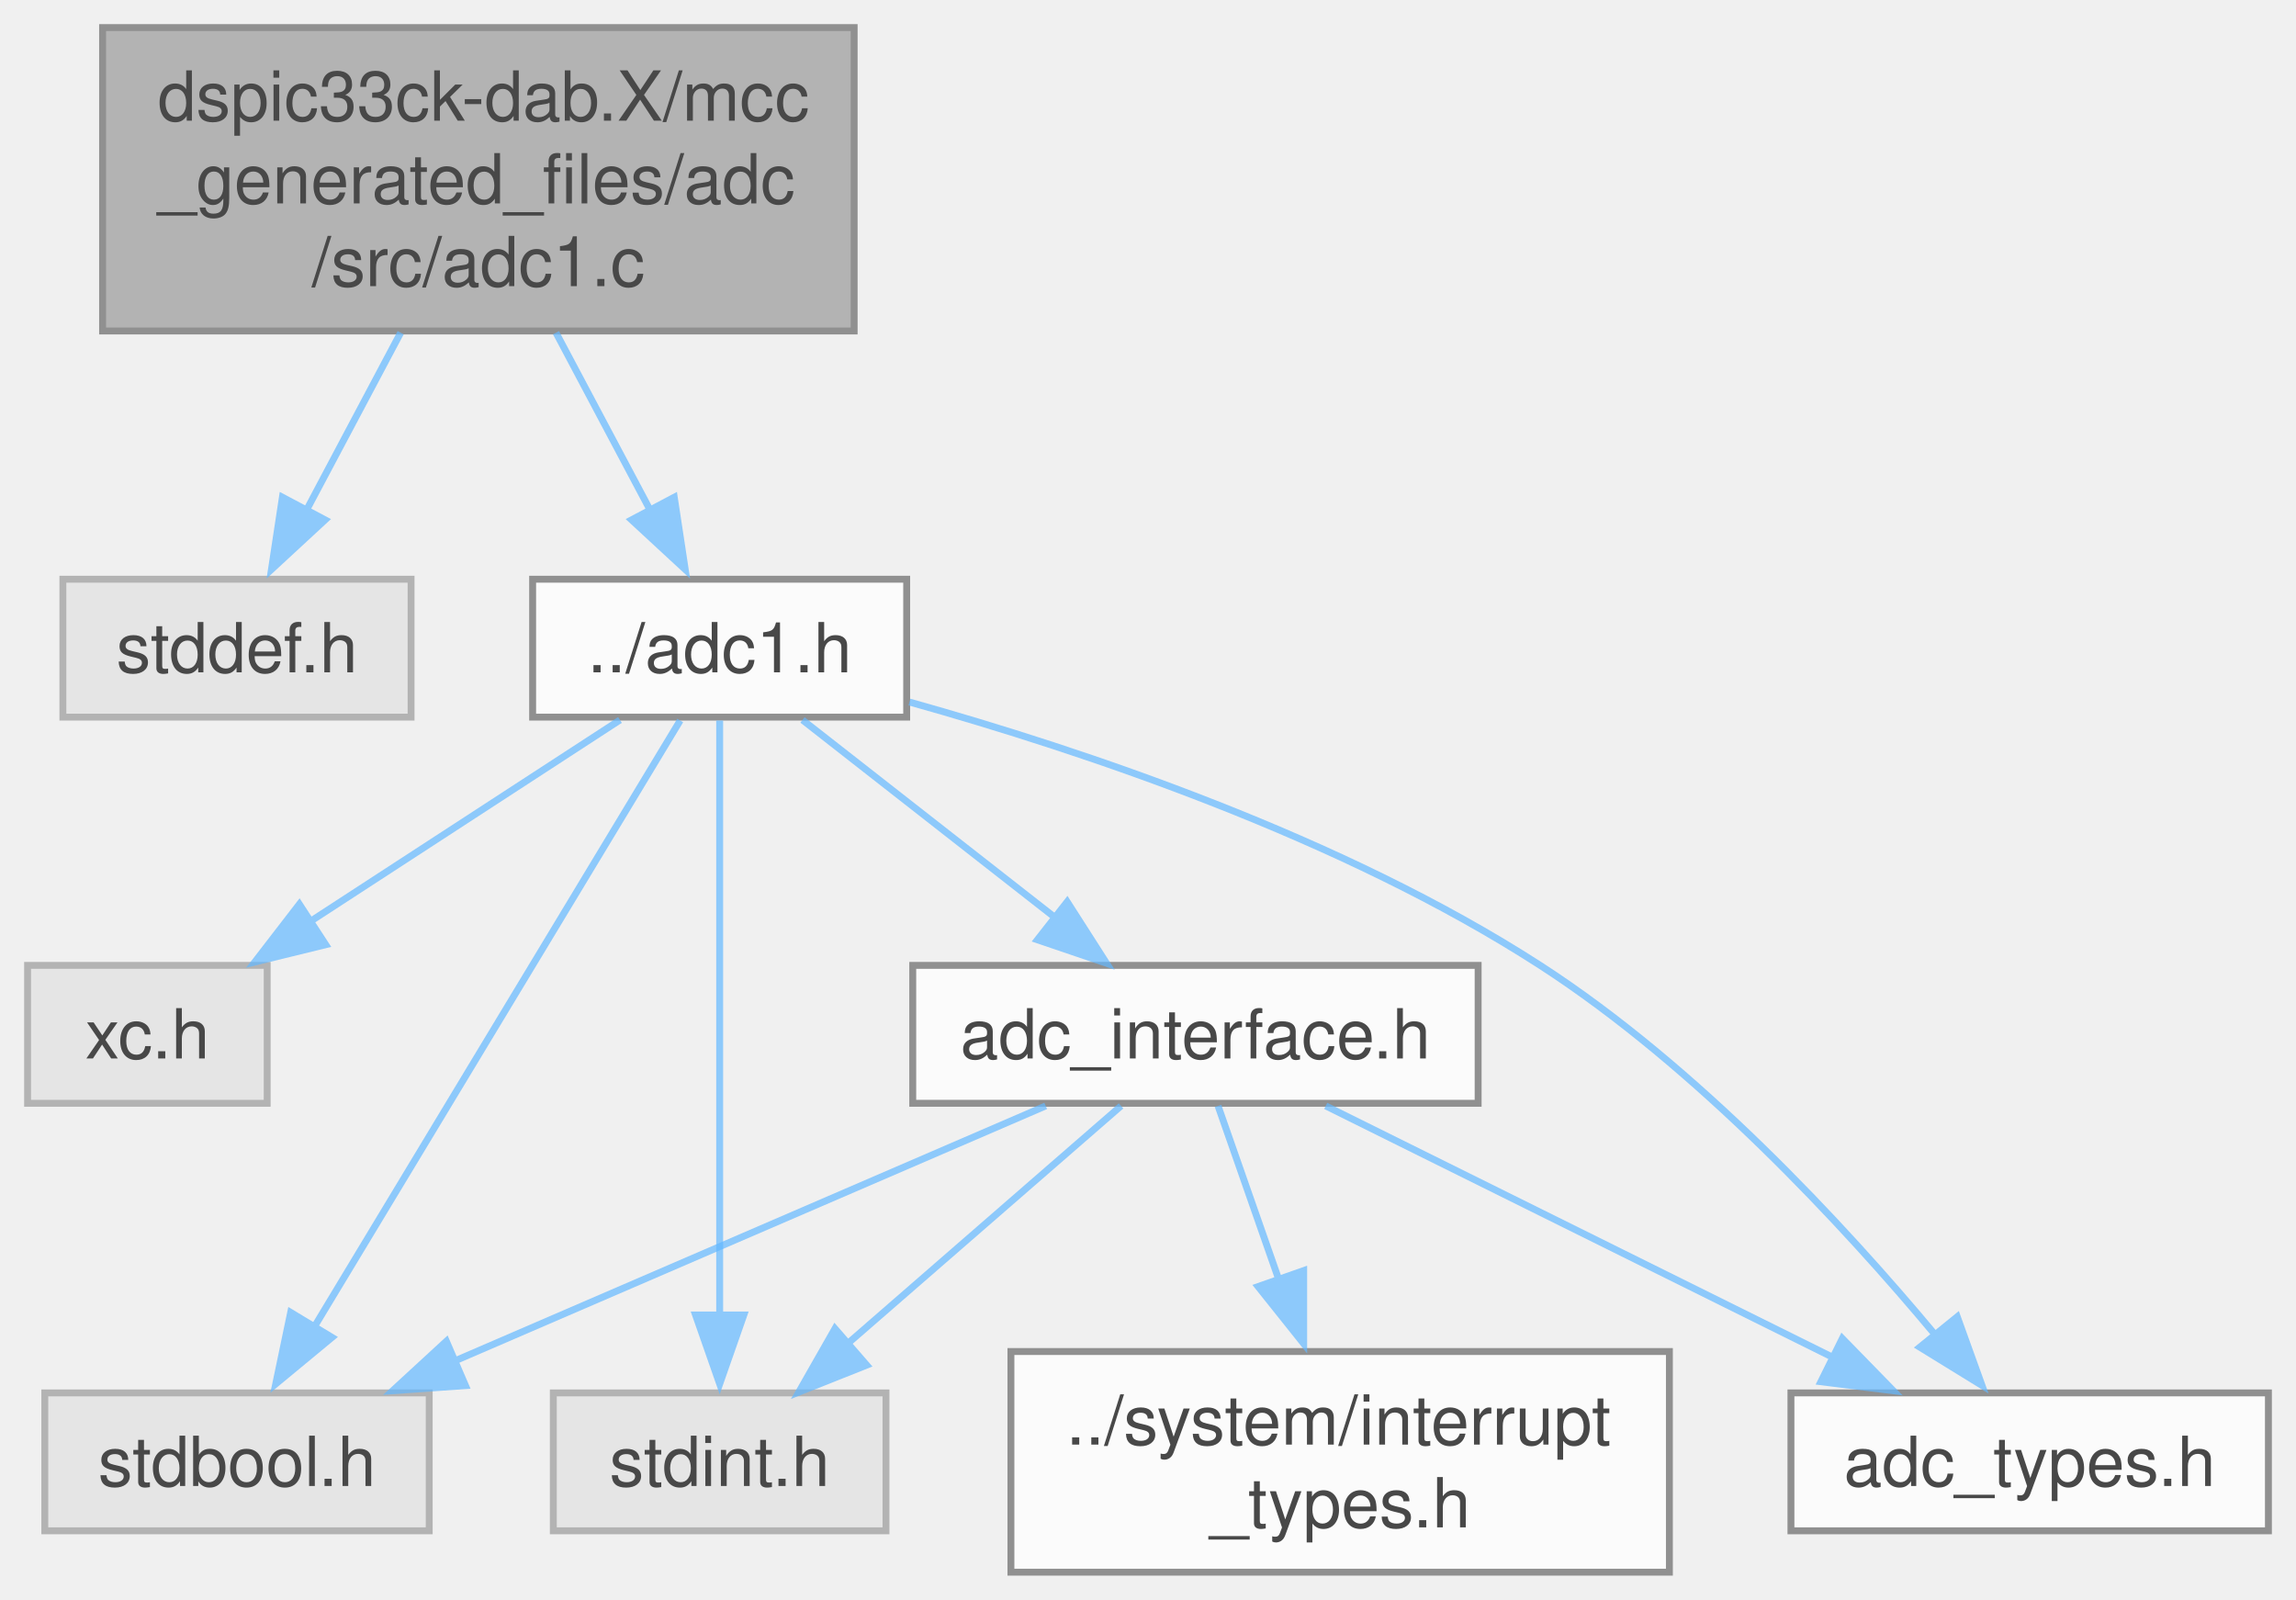
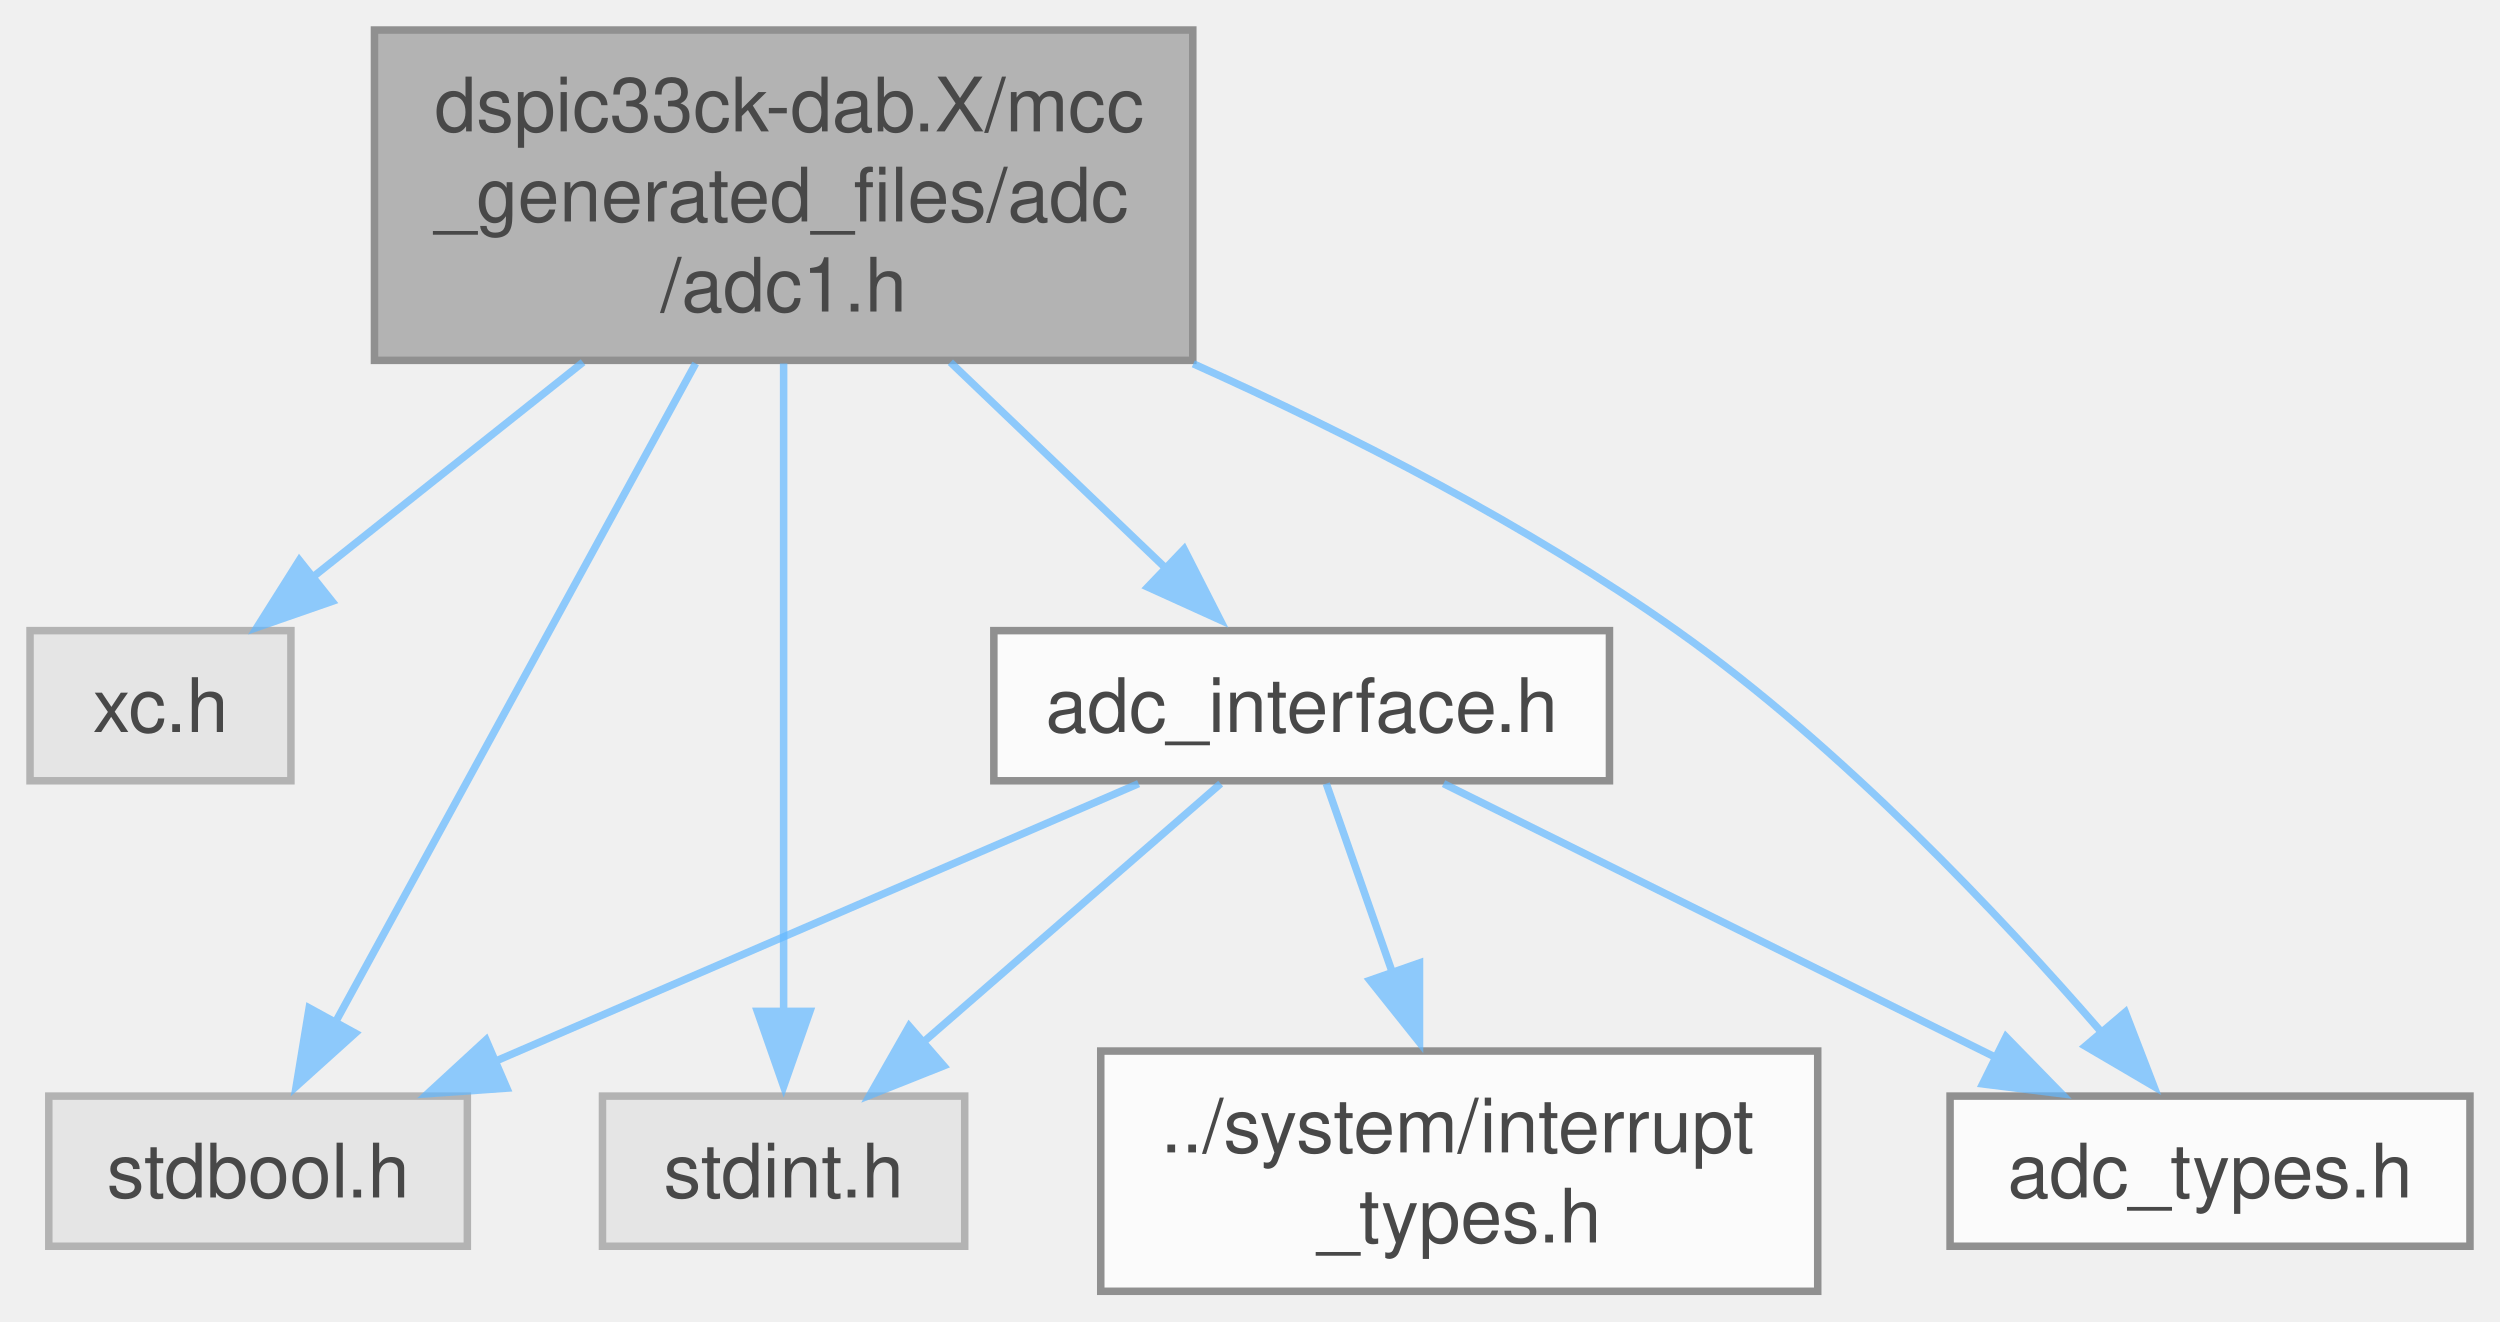
- <svg xmlns="http://www.w3.org/2000/svg" xmlns:xlink="http://www.w3.org/1999/xlink" width="333pt" height="232pt" viewBox="0.00 0.00 333.00 232.00">
+ <svg xmlns="http://www.w3.org/2000/svg" xmlns:xlink="http://www.w3.org/1999/xlink" width="333pt" height="176pt" viewBox="0.00 0.00 333.00 176.00">
  <svg id="main" version="1.1" xml:space="preserve">
    <style type="text/css">
.node, .edge {opacity: 0.7;}
.node.selected, .edge.selected {opacity: 1;}
.edge:hover path { stroke: red; }
.edge:hover polygon { stroke: red; fill: red; }
</style>
    <svg id="graph" class="graph">
-       <g id="graph0" class="graph" transform="scale(1 1) rotate(0) translate(4 228)">
+       <g id="graph0" class="graph" transform="scale(1 1) rotate(0) translate(4 172)">
        <g id="Node000001" class="node">
          <g id="a_Node000001">
-             <a xlink:title="This is the generated driver source file for ADC1 driver.">
-               <polygon fill="#999999" stroke="#666666" points="119.88,-224 10.88,-224 10.88,-180 119.88,-180 119.88,-224" />
-               <text text-anchor="start" x="18.88" y="-210.5" font-family="Helvetica,sans-Serif" font-size="10.00">dspic33ck-dab.X/mcc</text>
-               <text text-anchor="start" x="18.88" y="-198.5" font-family="Helvetica,sans-Serif" font-size="10.00">_generated_files/adc</text>
-               <text text-anchor="middle" x="65.38" y="-186.5" font-family="Helvetica,sans-Serif" font-size="10.00">/src/adc1.c</text>
+             <a xlink:title="This is the generated driver header file for the ADC1 driver.">
+               <polygon fill="#999999" stroke="#666666" points="154.88,-168 45.88,-168 45.88,-124 154.88,-124 154.88,-168" />
+               <text text-anchor="start" x="53.88" y="-154.5" font-family="Helvetica,sans-Serif" font-size="10.00">dspic33ck-dab.X/mcc</text>
+               <text text-anchor="start" x="53.88" y="-142.5" font-family="Helvetica,sans-Serif" font-size="10.00">_generated_files/adc</text>
+               <text text-anchor="middle" x="100.38" y="-130.5" font-family="Helvetica,sans-Serif" font-size="10.00">/adc1.h</text>
            </a>
          </g>
        </g>
        <g id="Node000002" class="node">
          <g id="a_Node000002">
            <a xlink:title=" ">
-               <polygon fill="#e0e0e0" stroke="#999999" points="55.62,-144 5.12,-144 5.12,-124 55.62,-124 55.62,-144" />
-               <text text-anchor="middle" x="30.38" y="-130.5" font-family="Helvetica,sans-Serif" font-size="10.00">stddef.h</text>
+               <polygon fill="#e0e0e0" stroke="#999999" points="34.75,-88 0,-88 0,-68 34.75,-68 34.75,-88" />
+               <text text-anchor="middle" x="17.38" y="-74.5" font-family="Helvetica,sans-Serif" font-size="10.00">xc.h</text>
            </a>
          </g>
        </g>
        <g id="edge1_Node000001_Node000002" class="edge">
          <g id="a_edge1_Node000001_Node000002">
            <a xlink:title=" ">
-               <path fill="none" stroke="#63b8ff" d="M54.11,-179.75C49.72,-171.47 44.72,-162.06 40.45,-154.01" />
-               <polygon fill="#63b8ff" stroke="#63b8ff" points="43.15,-152.61 35.37,-145.42 36.96,-155.89 43.15,-152.61" />
+               <path fill="none" stroke="#63b8ff" d="M73.66,-123.75C61.96,-114.45 48.45,-103.71 37.61,-95.09" />
+               <polygon fill="#63b8ff" stroke="#63b8ff" points="40.23,-91.9 30.22,-88.42 35.87,-97.38 40.23,-91.9" />
            </a>
          </g>
        </g>
        <g id="Node000003" class="node">
          <g id="a_Node000003">
-             <a xlink:href="a00056.html" target="_top" xlink:title="This is the generated driver header file for the ADC1 driver.">
-               <polygon fill="white" stroke="#666666" points="127.5,-144 73.25,-144 73.25,-124 127.5,-124 127.5,-144" />
-               <text text-anchor="middle" x="100.38" y="-130.5" font-family="Helvetica,sans-Serif" font-size="10.00">../adc1.h</text>
+             <a xlink:title=" ">
+               <polygon fill="#e0e0e0" stroke="#999999" points="58.25,-26 2.5,-26 2.5,-6 58.25,-6 58.25,-26" />
+               <text text-anchor="middle" x="30.38" y="-12.5" font-family="Helvetica,sans-Serif" font-size="10.00">stdbool.h</text>
            </a>
          </g>
        </g>
        <g id="edge2_Node000001_Node000003" class="edge">
          <g id="a_edge2_Node000001_Node000003">
            <a xlink:title=" ">
-               <path fill="none" stroke="#63b8ff" d="M76.64,-179.75C81.03,-171.47 86.03,-162.06 90.3,-154.01" />
-               <polygon fill="#63b8ff" stroke="#63b8ff" points="93.79,-155.89 95.38,-145.42 87.6,-152.61 93.79,-155.89" />
+               <path fill="none" stroke="#63b8ff" d="M88.66,-123.58C75.23,-99.01 53.42,-59.14 40.63,-35.75" />
+               <polygon fill="#63b8ff" stroke="#63b8ff" points="43.32,-34.38 35.45,-27.29 37.18,-37.74 43.32,-34.38" />
            </a>
          </g>
        </g>
        <g id="Node000004" class="node">
          <g id="a_Node000004">
            <a xlink:title=" ">
-               <polygon fill="#e0e0e0" stroke="#999999" points="34.75,-88 0,-88 0,-68 34.75,-68 34.75,-88" />
-               <text text-anchor="middle" x="17.38" y="-74.5" font-family="Helvetica,sans-Serif" font-size="10.00">xc.h</text>
+               <polygon fill="#e0e0e0" stroke="#999999" points="124.5,-26 76.25,-26 76.25,-6 124.5,-6 124.5,-26" />
+               <text text-anchor="middle" x="100.38" y="-12.5" font-family="Helvetica,sans-Serif" font-size="10.00">stdint.h</text>
            </a>
          </g>
        </g>
-         <g id="edge3_Node000003_Node000004" class="edge">
-           <g id="a_edge3_Node000003_Node000004">
+         <g id="edge3_Node000001_Node000004" class="edge">
+           <g id="a_edge3_Node000001_Node000004">
            <a xlink:title=" ">
-               <path fill="none" stroke="#63b8ff" d="M85.92,-123.59C73.5,-115.51 55.35,-103.71 40.85,-94.27" />
-               <polygon fill="#63b8ff" stroke="#63b8ff" points="43.24,-91 32.95,-88.48 39.42,-96.87 43.24,-91" />
+               <path fill="none" stroke="#63b8ff" d="M100.38,-123.58C100.38,-99.45 100.38,-60.57 100.38,-37.03" />
+               <polygon fill="#63b8ff" stroke="#63b8ff" points="103.88,-37.29 100.38,-27.29 96.88,-37.29 103.88,-37.29" />
            </a>
          </g>
        </g>
        <g id="Node000005" class="node">
          <g id="a_Node000005">
-             <a xlink:title=" ">
-               <polygon fill="#e0e0e0" stroke="#999999" points="58.25,-26 2.5,-26 2.5,-6 58.25,-6 58.25,-26" />
-               <text text-anchor="middle" x="30.38" y="-12.5" font-family="Helvetica,sans-Serif" font-size="10.00">stdbool.h</text>
+             <a xlink:href="a00077.html" target="_top" xlink:title="This is the generated driver types header file for the ADC driver.">
+               <polygon fill="white" stroke="#666666" points="325,-26 255.75,-26 255.75,-6 325,-6 325,-26" />
+               <text text-anchor="middle" x="290.38" y="-12.5" font-family="Helvetica,sans-Serif" font-size="10.00">adc_types.h</text>
            </a>
          </g>
        </g>
-         <g id="edge4_Node000003_Node000005" class="edge">
-           <g id="a_edge4_Node000003_Node000005">
+         <g id="edge4_Node000001_Node000005" class="edge">
+           <g id="a_edge4_Node000001_Node000005">
            <a xlink:title=" ">
-               <path fill="none" stroke="#63b8ff" d="M94.65,-123.51C83.05,-104.29 56.63,-60.5 41.52,-35.47" />
-               <polygon fill="#63b8ff" stroke="#63b8ff" points="44.15,-34.05 35.99,-27.3 38.16,-37.67 44.15,-34.05" />
+               <path fill="none" stroke="#63b8ff" d="M154.95,-123.54C175.97,-114.1 199.65,-101.96 219.38,-88 241.26,-72.51 262.48,-50 275.93,-34.5" />
+               <polygon fill="#63b8ff" stroke="#63b8ff" points="279.09,-37.18 282.9,-27.29 273.76,-32.65 279.09,-37.18" />
            </a>
          </g>
        </g>
        <g id="Node000006" class="node">
          <g id="a_Node000006">
-             <a xlink:title=" ">
-               <polygon fill="#e0e0e0" stroke="#999999" points="124.5,-26 76.25,-26 76.25,-6 124.5,-6 124.5,-26" />
-               <text text-anchor="middle" x="100.38" y="-12.5" font-family="Helvetica,sans-Serif" font-size="10.00">stdint.h</text>
-             </a>
-           </g>
-         </g>
-         <g id="edge5_Node000003_Node000006" class="edge">
-           <g id="a_edge5_Node000003_Node000006">
-             <a xlink:title=" ">
-               <path fill="none" stroke="#63b8ff" d="M100.38,-123.51C100.38,-104.72 100.38,-62.44 100.38,-37.16" />
-               <polygon fill="#63b8ff" stroke="#63b8ff" points="103.88,-37.3 100.38,-27.3 96.88,-37.3 103.88,-37.3" />
-             </a>
-           </g>
-         </g>
-         <g id="Node000007" class="node">
-           <g id="a_Node000007">
-             <a xlink:href="a00065.html" target="_top" xlink:title="This is the generated driver types header file for the ADC driver.">
-               <polygon fill="white" stroke="#666666" points="325,-26 255.75,-26 255.75,-6 325,-6 325,-26" />
-               <text text-anchor="middle" x="290.38" y="-12.5" font-family="Helvetica,sans-Serif" font-size="10.00">adc_types.h</text>
-             </a>
-           </g>
-         </g>
-         <g id="edge6_Node000003_Node000007" class="edge">
-           <g id="a_edge6_Node000003_Node000007">
-             <a xlink:title=" ">
-               <path fill="none" stroke="#63b8ff" d="M127.9,-126.19C153.06,-119.15 190.62,-106.57 219.38,-88 242.14,-73.29 263.45,-50.26 276.66,-34.44" />
-               <polygon fill="#63b8ff" stroke="#63b8ff" points="279.87,-37.04 283.46,-27.08 274.44,-32.63 279.87,-37.04" />
-             </a>
-           </g>
-         </g>
-         <g id="Node000008" class="node">
-           <g id="a_Node000008">
-             <a xlink:href="a00062_source.html" target="_top" xlink:title=" ">
+             <a xlink:href="a00074_source.html" target="_top" xlink:title=" ">
              <polygon fill="white" stroke="#666666" points="210.38,-88 128.38,-88 128.38,-68 210.38,-68 210.38,-88" />
              <text text-anchor="middle" x="169.38" y="-74.5" font-family="Helvetica,sans-Serif" font-size="10.00">adc_interface.h</text>
            </a>
          </g>
        </g>
-         <g id="edge7_Node000003_Node000008" class="edge">
-           <g id="a_edge7_Node000003_Node000008">
+         <g id="edge5_Node000001_Node000006" class="edge">
+           <g id="a_edge5_Node000001_Node000006">
            <a xlink:title=" ">
-               <path fill="none" stroke="#63b8ff" d="M112.39,-123.59C122.49,-115.7 137.12,-104.24 149.04,-94.92" />
-               <polygon fill="#63b8ff" stroke="#63b8ff" points="150.78,-97.22 156.49,-88.3 146.46,-91.71 150.78,-97.22" />
+               <path fill="none" stroke="#63b8ff" d="M122.59,-123.75C132.02,-114.73 142.87,-104.36 151.74,-95.87" />
+               <polygon fill="#63b8ff" stroke="#63b8ff" points="153.72,-98.86 158.53,-89.42 148.88,-93.8 153.72,-98.86" />
            </a>
          </g>
        </g>
-         <g id="edge9_Node000008_Node000005" class="edge">
-           <g id="a_edge9_Node000008_Node000005">
+         <g id="edge7_Node000006_Node000003" class="edge">
+           <g id="a_edge7_Node000006_Node000003">
            <a xlink:title=" ">
              <path fill="none" stroke="#63b8ff" d="M147.66,-67.62C124.6,-57.67 87.96,-41.85 61.76,-30.55" />
              <polygon fill="#63b8ff" stroke="#63b8ff" points="63.51,-27.06 52.94,-26.31 60.74,-33.49 63.51,-27.06" />
            </a>
          </g>
        </g>
-         <g id="edge8_Node000008_Node000006" class="edge">
-           <g id="a_edge8_Node000008_Node000006">
+         <g id="edge6_Node000006_Node000004" class="edge">
+           <g id="a_edge6_Node000006_Node000004">
            <a xlink:title=" ">
              <path fill="none" stroke="#63b8ff" d="M158.59,-67.62C148,-58.41 131.62,-44.17 118.93,-33.14" />
              <polygon fill="#63b8ff" stroke="#63b8ff" points="121.7,-30.03 111.85,-26.11 117.1,-35.32 121.7,-30.03" />
            </a>
          </g>
        </g>
-         <g id="edge10_Node000008_Node000007" class="edge">
-           <g id="a_edge10_Node000008_Node000007">
+         <g id="edge8_Node000006_Node000005" class="edge">
+           <g id="a_edge8_Node000006_Node000005">
            <a xlink:title=" ">
              <path fill="none" stroke="#63b8ff" d="M188.28,-67.62C207.99,-57.85 239.13,-42.41 261.83,-31.15" />
              <polygon fill="#63b8ff" stroke="#63b8ff" points="263.2,-33.89 270.6,-26.31 260.09,-27.62 263.2,-33.89" />
            </a>
          </g>
        </g>
-         <g id="Node000009" class="node">
-           <g id="a_Node000009">
-             <a xlink:href="a00164_source.html" target="_top" xlink:title=" ">
+         <g id="Node000007" class="node">
+           <g id="a_Node000007">
+             <a xlink:href="a00176_source.html" target="_top" xlink:title=" ">
              <polygon fill="white" stroke="#666666" points="238.12,-32 142.62,-32 142.62,0 238.12,0 238.12,-32" />
              <text text-anchor="start" x="150.62" y="-18.5" font-family="Helvetica,sans-Serif" font-size="10.00">../system/interrupt</text>
              <text text-anchor="middle" x="190.38" y="-6.5" font-family="Helvetica,sans-Serif" font-size="10.00">_types.h</text>
            </a>
          </g>
        </g>
-         <g id="edge11_Node000008_Node000009" class="edge">
-           <g id="a_edge11_Node000008_Node000009">
+         <g id="edge9_Node000006_Node000007" class="edge">
+           <g id="a_edge9_Node000006_Node000007">
            <a xlink:title=" ">
              <path fill="none" stroke="#63b8ff" d="M172.66,-67.62C175.02,-60.88 178.32,-51.43 181.44,-42.52" />
              <polygon fill="#63b8ff" stroke="#63b8ff" points="185.08,-43.74 185.08,-33.14 178.47,-41.42 185.08,-43.74" />
            </a>
          </g>
        </g>
      </g>
    </svg>
  </svg>
  <style type="text/css">

[data-mouse-over-selected='false'] { opacity: 0.7; }
[data-mouse-over-selected='true']  { opacity: 1.0; }

</style>
</svg>
